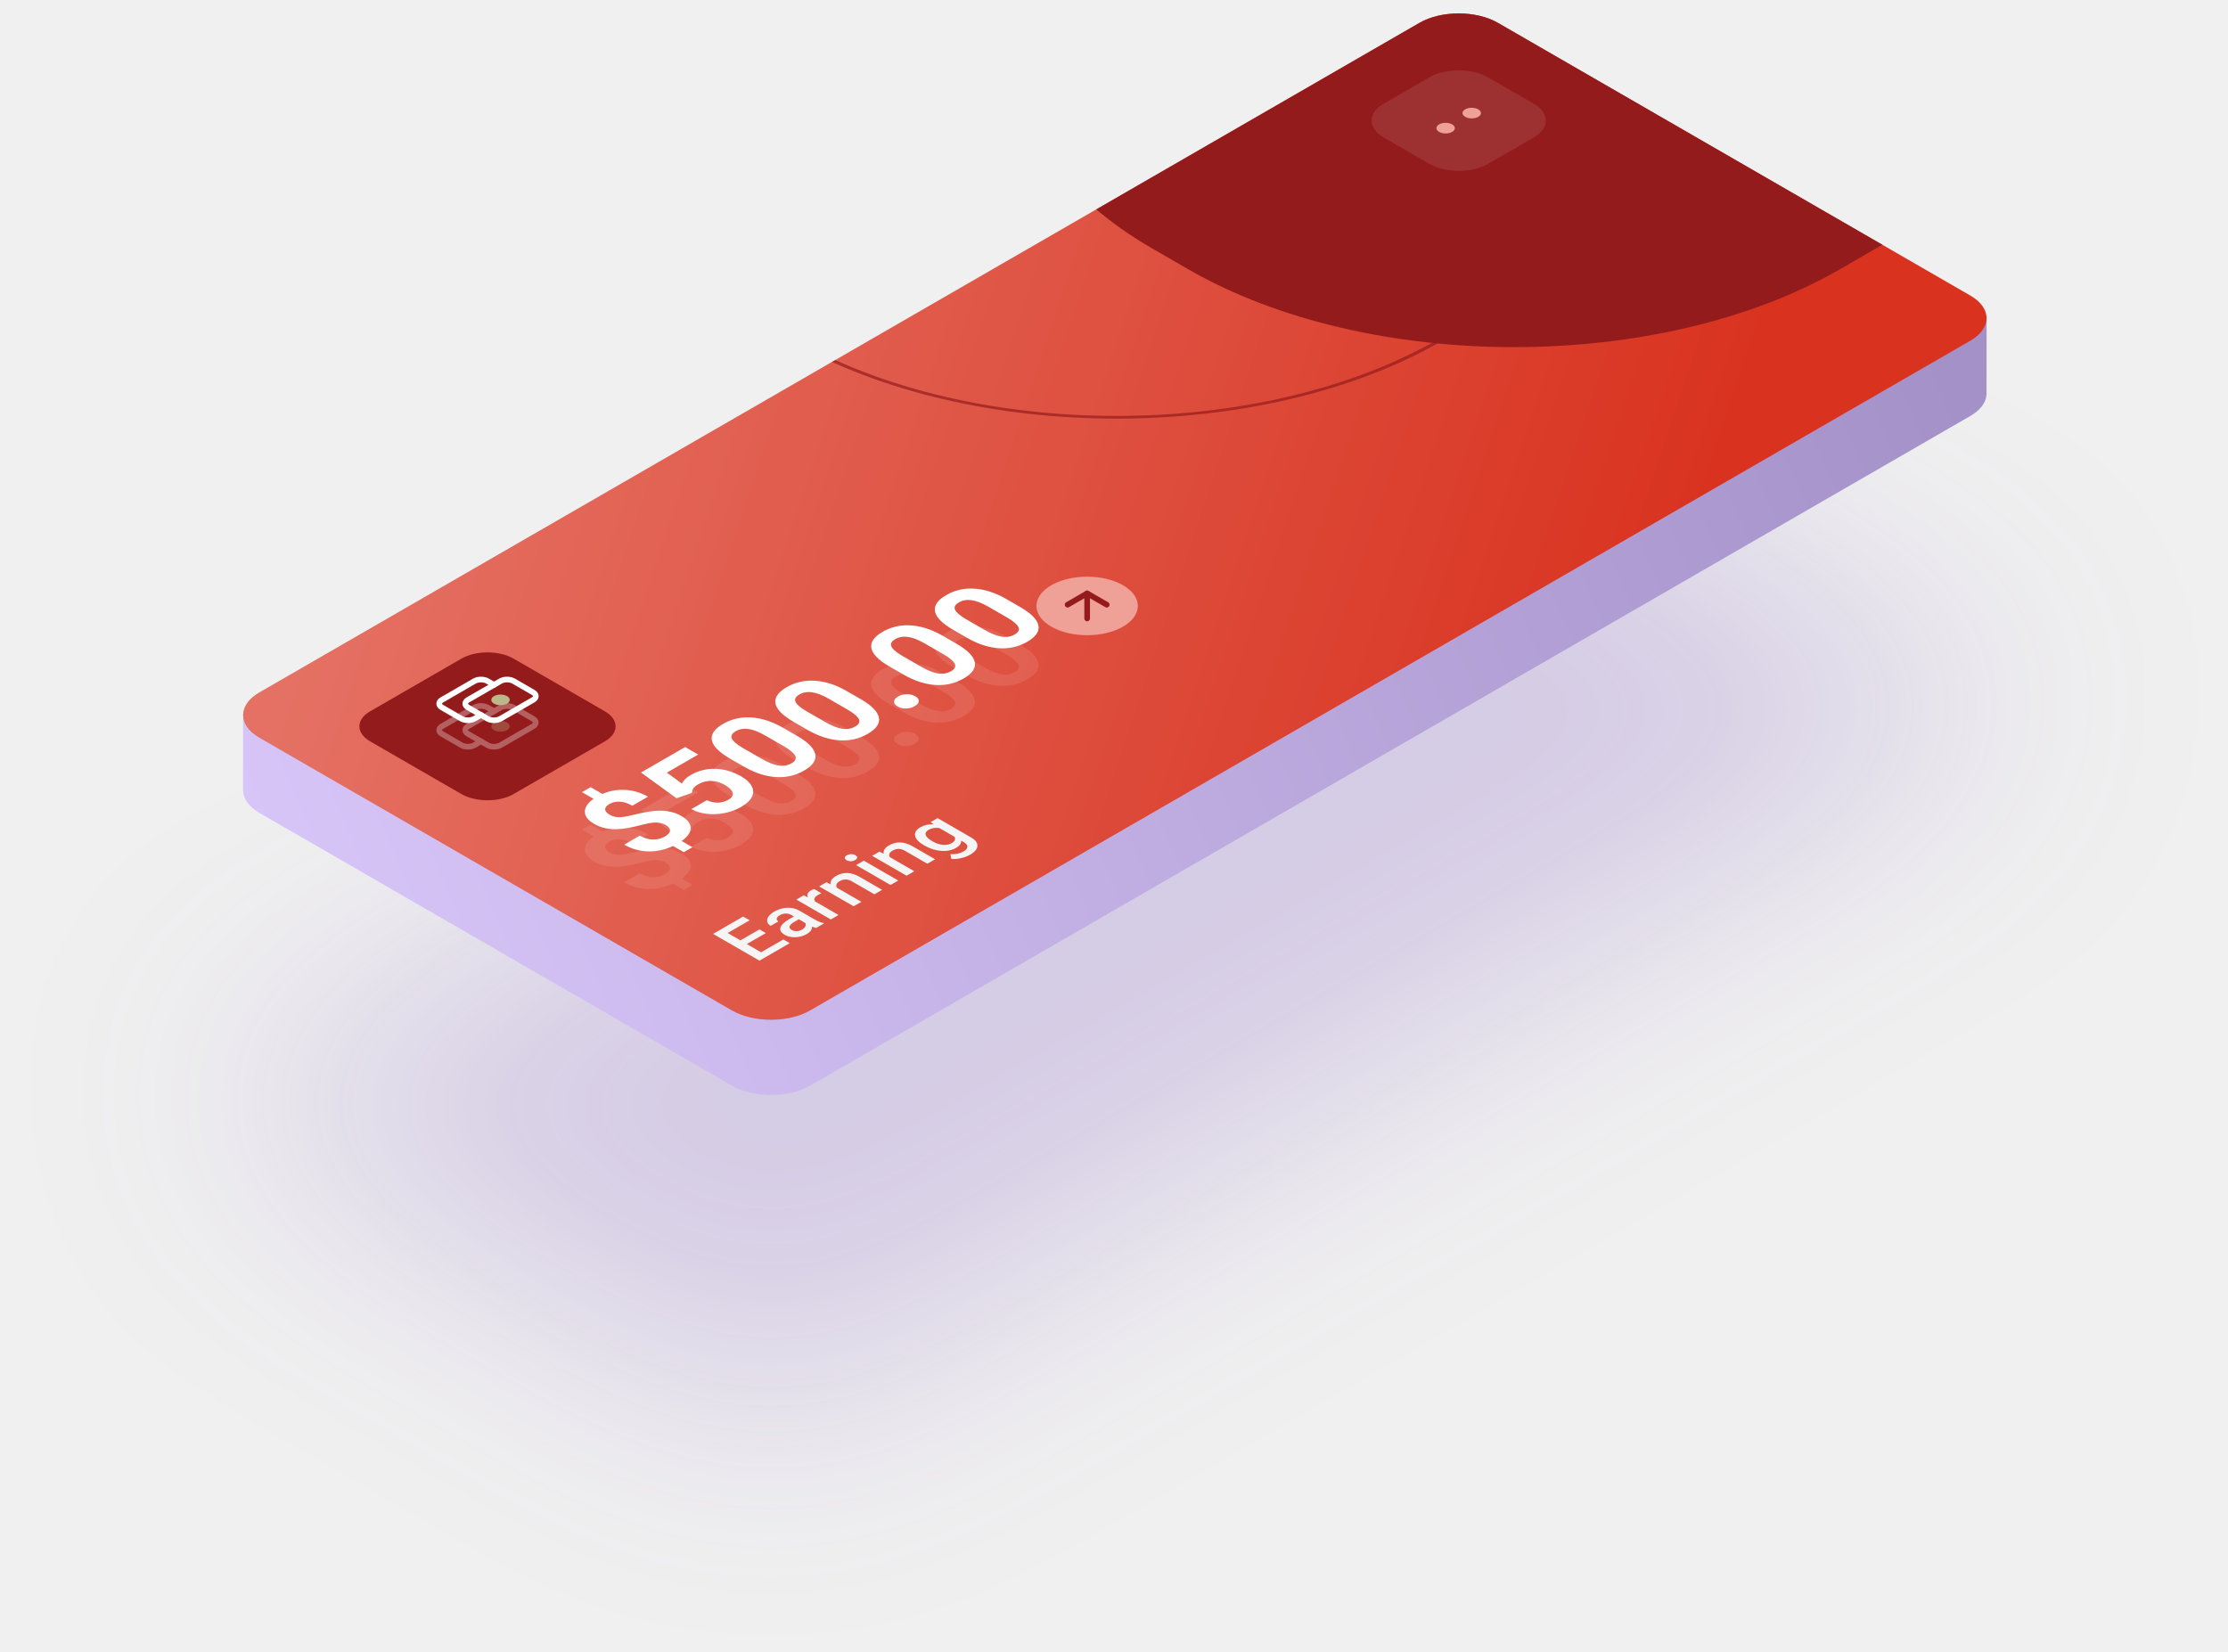
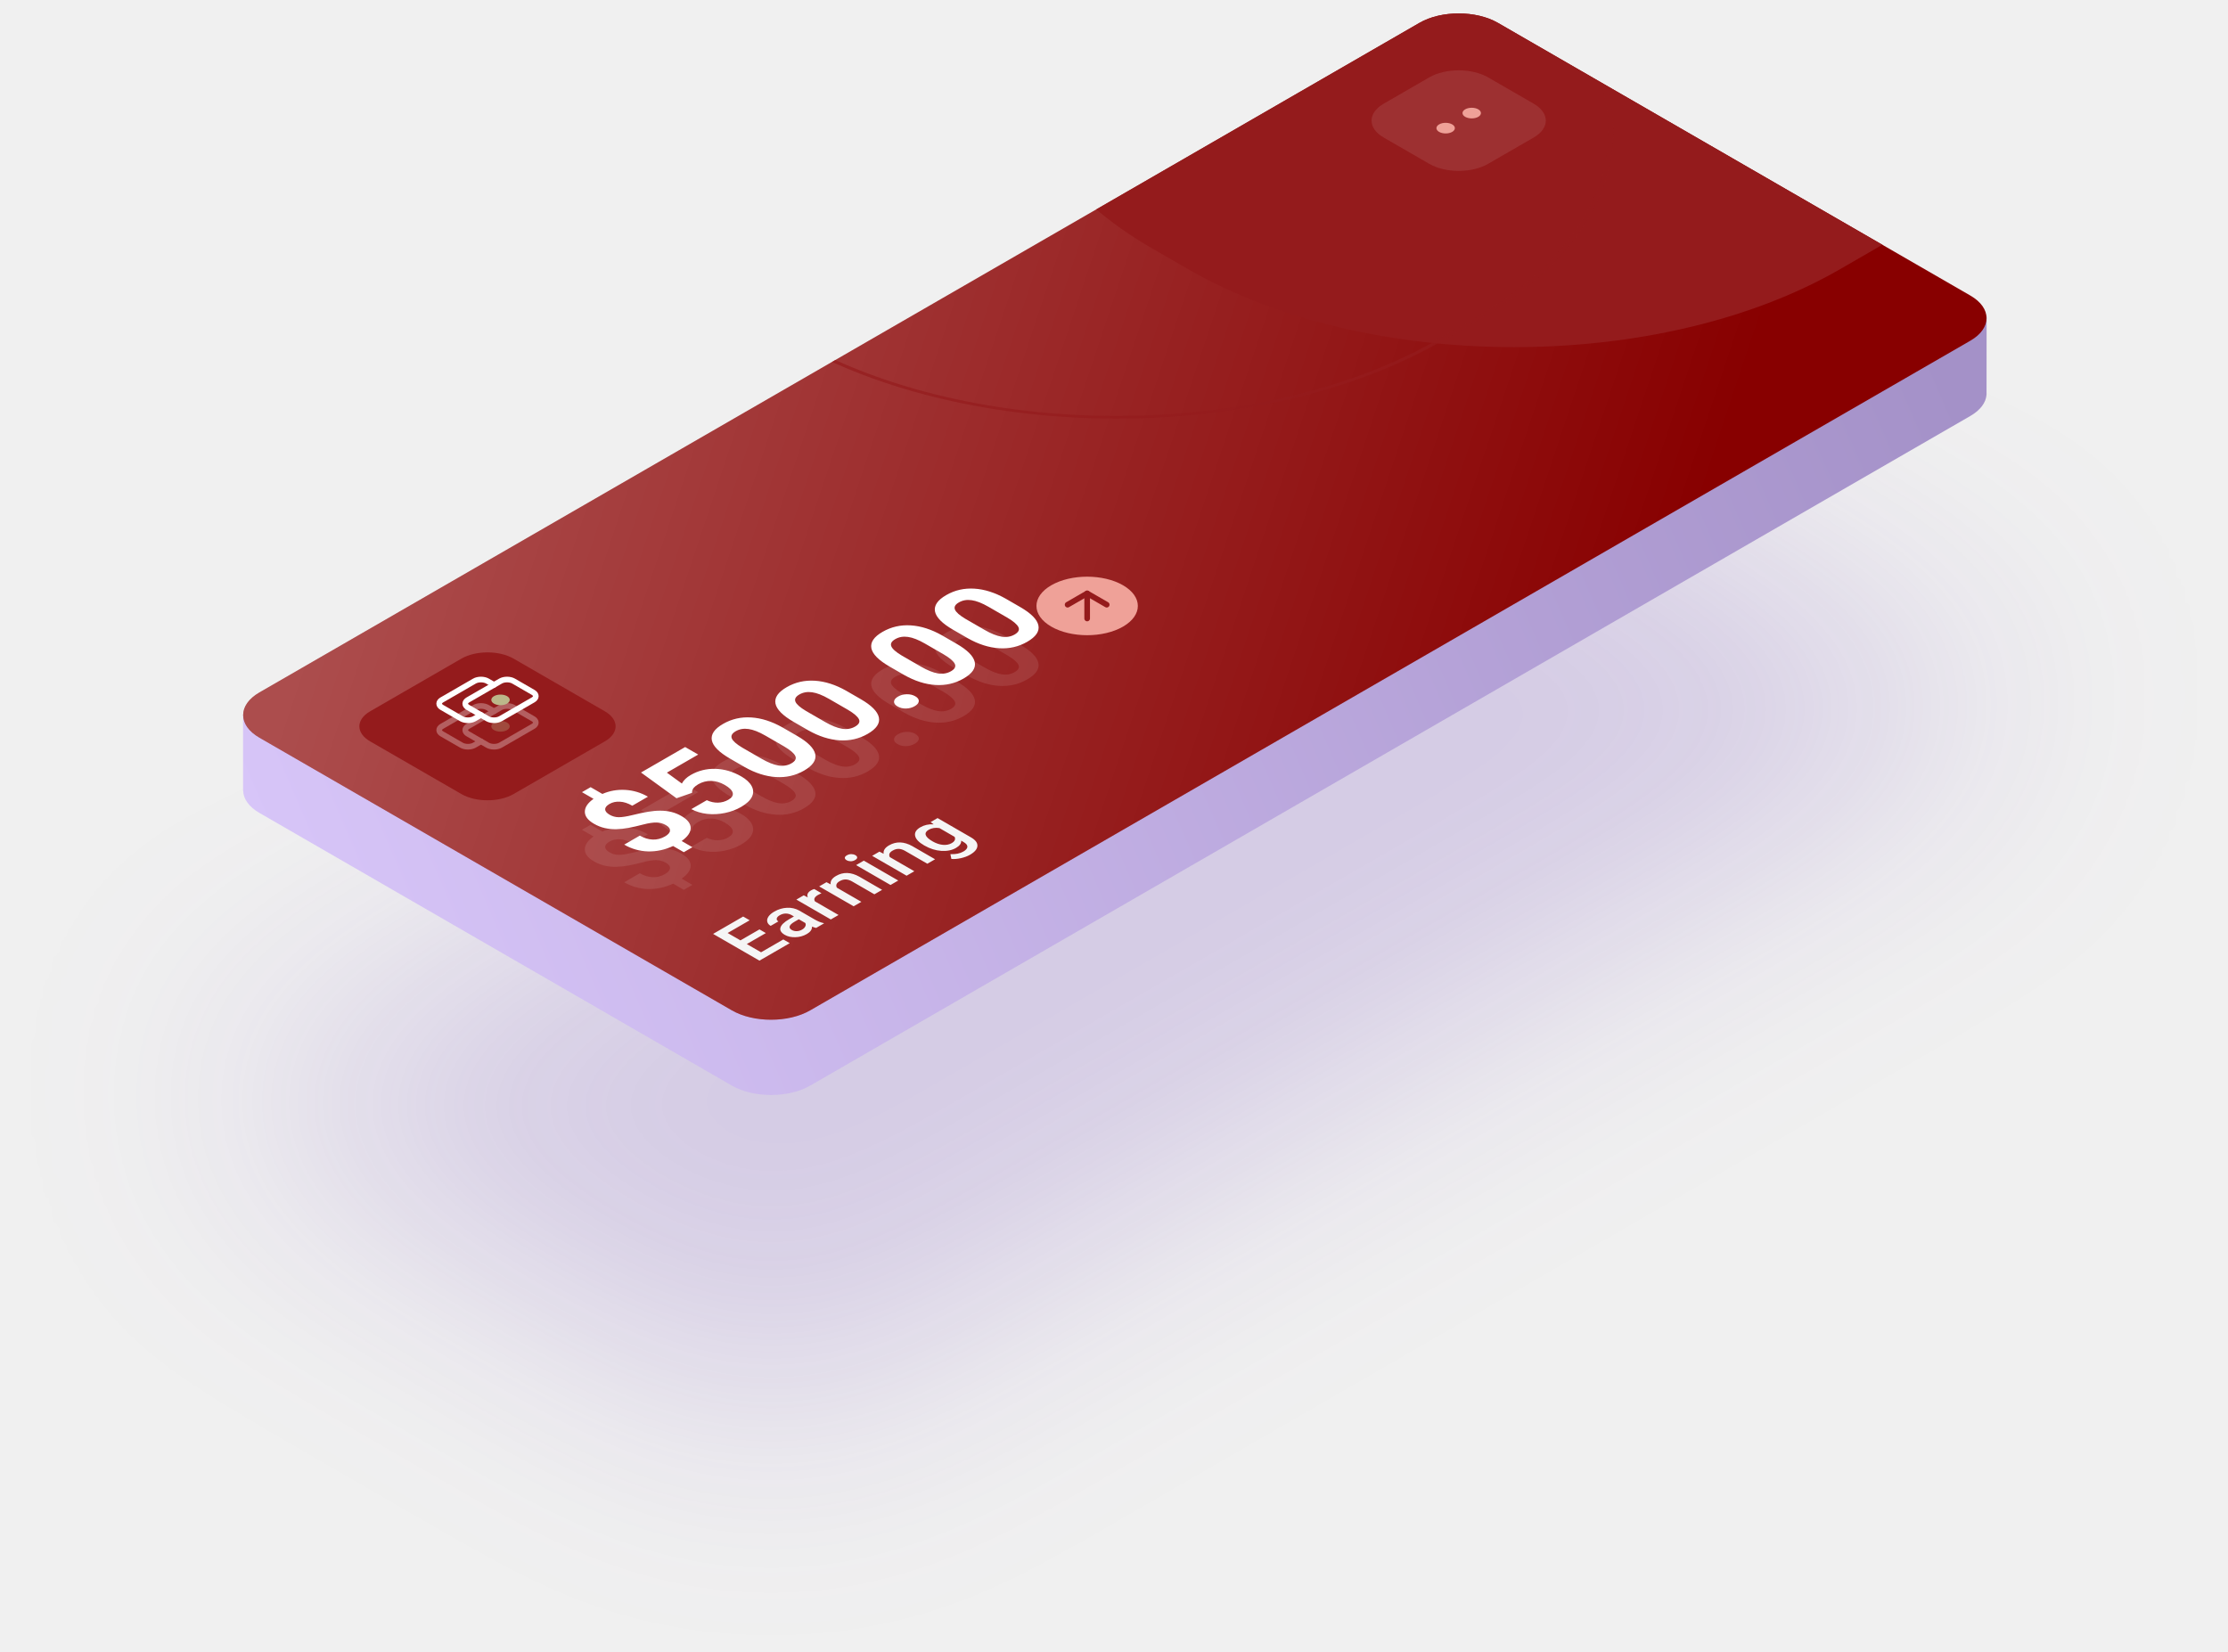
<svg xmlns="http://www.w3.org/2000/svg" width="592" height="439" viewBox="0 0 592 439" fill="none">
  <g filter="url(#filter0_d)">
    <path d="M76.76 199.5V189.996H64.585V210.157L64.614 210.172C64.676 212.295 66.11 214.407 68.916 216.027L194.478 288.515C200.218 291.828 209.524 291.828 215.263 288.515L523.543 110.543C526.279 108.963 527.71 106.916 527.838 104.847L527.84 104.845L527.84 104.804C527.849 104.634 527.85 104.463 527.841 104.292L527.862 84.011L510.501 91.014L397.981 26.056C392.241 22.742 382.935 22.742 377.196 26.056L76.76 199.5Z" fill="url(#paint0_linear)" />
  </g>
-   <rect width="379.964" height="168.984" rx="12" transform="matrix(0.866041 -0.499972 0.866041 0.499972 58.5214 190.029)" fill="#d93320" />
+   <rect width="379.964" height="168.984" rx="12" transform="matrix(0.866041 -0.499972 0.866041 0.499972 58.5214 190.029)" fill="#880000" />
  <rect width="379.964" height="168.984" rx="12" transform="matrix(0.866041 -0.499972 0.866041 0.499972 58.5214 190.029)" fill="url(#paint1_linear)" fill-opacity="0.3" />
  <mask id="mask0" mask-type="alpha" maskUnits="userSpaceOnUse" x="64" y="3" width="464" height="269">
-     <rect width="379.964" height="168.984" rx="12" transform="matrix(0.866041 -0.499972 0.866041 0.499972 58.5214 190.029)" fill="#d93320" />
+     <rect width="379.964" height="168.984" rx="12" transform="matrix(0.866041 -0.499972 0.866041 0.499972 58.5214 190.029)" fill="#880000" />
  </mask>
  <g mask="url(#mask0)">
</g>
  <mask id="mask1" mask-type="alpha" maskUnits="userSpaceOnUse" x="64" y="3" width="464" height="269">
-     <rect width="379.964" height="168.984" rx="12" transform="matrix(0.866041 -0.499972 0.866041 0.499972 58.5214 190.029)" fill="#d93320" />
+     <rect width="379.964" height="168.984" rx="12" transform="matrix(0.866041 -0.499972 0.866041 0.499972 58.5214 190.029)" fill="#880000" />
  </mask>
  <g mask="url(#mask1)">
    <rect width="210.98" height="210.98" rx="100" transform="matrix(0.866041 -0.499972 0.866041 0.499972 219.59 16.0549)" fill="#941b1c" />
    <rect opacity="0.7" x="0.866" width="209.98" height="209.98" rx="99.5" transform="matrix(0.866041 -0.499972 0.866041 0.499972 114.059 35.485)" stroke="#941b1c" />
  </g>
  <rect opacity="0.1" width="31.997" height="31.997" rx="9" transform="matrix(0.866041 -0.499972 0.866041 0.499972 359.875 32.052)" fill="#F5F5F5" />
  <rect width="4" height="4" rx="2" transform="matrix(0.866041 -0.499972 0.866041 0.499972 380.658 34.0517)" fill="#efa198" />
  <rect width="4" height="4" rx="2" transform="matrix(0.866041 -0.499972 0.866041 0.499972 387.586 30.0523)" fill="#efa198" />
  <rect width="21.998" height="21.998" rx="10.999" transform="matrix(0.866041 -0.499972 0.866041 0.499972 269.815 161.032)" fill="#efa198" />
  <g clipPath="url(#clip0)">
    <path d="M288.868 157.699V164.365" stroke="#941b1c" stroke-width="1.5" stroke-linecap="round" stroke-linejoin="round" />
    <path d="M283.671 160.699L288.868 157.699L294.064 160.699" stroke="#941b1c" stroke-width="1.5" stroke-linecap="round" stroke-linejoin="round" />
  </g>
  <path d="M203.491 247.968L198.433 250.887L202.222 253.075L208.134 249.662L209.842 250.648L201.791 255.296L189.477 248.187L197.469 243.573L199.194 244.569L193.342 247.948L196.742 249.911L201.799 246.991L203.491 247.968ZM216.854 246.6C216.589 246.552 216.225 246.433 215.763 246.244C215.791 247.015 215.331 247.675 214.384 248.221C213.465 248.752 212.453 249.034 211.348 249.066C210.243 249.099 209.304 248.892 208.531 248.446C207.556 247.883 207.17 247.243 207.373 246.527C207.576 245.805 208.351 245.054 209.699 244.276L210.959 243.549L210.358 243.202C209.885 242.929 209.374 242.787 208.827 242.777C208.275 242.764 207.728 242.914 207.187 243.227C206.719 243.497 206.454 243.787 206.392 244.096C206.324 244.402 206.471 244.659 206.831 244.867L204.776 246.054C204.274 245.764 203.973 245.398 203.871 244.955C203.764 244.509 203.871 244.05 204.193 243.578C204.52 243.103 205.036 242.662 205.74 242.255C206.812 241.637 207.937 241.3 209.115 241.244C210.288 241.186 211.37 241.433 212.363 241.986L216.49 244.369C217.313 244.844 218.085 245.157 218.807 245.307L218.951 245.39L216.854 246.6ZM213.115 247.05C213.521 246.815 213.803 246.539 213.961 246.22C214.125 245.897 214.13 245.588 213.978 245.292L212.253 244.296L211.145 244.936C210.384 245.375 209.944 245.782 209.825 246.156C209.707 246.53 209.89 246.858 210.375 247.138C210.77 247.365 211.215 247.473 211.711 247.46C212.208 247.44 212.676 247.304 213.115 247.05ZM218.274 237.382C217.959 237.512 217.657 237.661 217.369 237.827C216.428 238.37 216.154 238.945 216.549 239.55L222.808 243.163L220.752 244.35L211.601 239.067L213.564 237.934L214.638 238.495C214.339 237.75 214.629 237.123 215.509 236.616C215.802 236.446 216.084 236.329 216.355 236.264L218.274 237.382ZM219.602 234.448L220.719 235.024C220.578 234.161 221.057 233.413 222.156 232.778C224.062 231.678 226.123 231.748 228.339 232.988L234.386 236.479L232.331 237.665L226.402 234.243C225.821 233.907 225.266 233.733 224.736 233.72C224.206 233.701 223.656 233.855 223.087 234.184C222.258 234.663 222.015 235.236 222.359 235.903L228.872 239.662L226.816 240.849L217.665 235.566L219.602 234.448ZM238.674 234.004L236.619 235.19L227.468 229.907L229.523 228.721L238.674 234.004ZM224.964 228.608C224.648 228.426 224.485 228.218 224.474 227.983C224.468 227.746 224.651 227.519 225.023 227.305C225.396 227.09 225.787 226.984 226.199 226.987C226.611 226.991 226.974 227.083 227.29 227.266C227.6 227.445 227.758 227.653 227.764 227.891C227.764 228.125 227.578 228.35 227.205 228.564C226.833 228.779 226.444 228.887 226.038 228.887C225.632 228.88 225.274 228.787 224.964 228.608ZM233.675 226.323L234.792 226.899C234.651 226.037 235.13 225.288 236.229 224.653C238.135 223.553 240.196 223.623 242.412 224.863L248.459 228.354L246.404 229.541L240.475 226.118C239.894 225.783 239.339 225.609 238.809 225.596C238.279 225.576 237.729 225.731 237.16 226.06C236.331 226.538 236.089 227.111 236.432 227.778L242.945 231.538L240.89 232.724L231.739 227.441L233.675 226.323ZM245.558 224.668C244.137 223.848 243.337 223.002 243.156 222.129C242.976 221.25 243.438 220.492 244.543 219.854C245.586 219.252 246.77 218.988 248.095 219.063L247.266 218.477L249.119 217.408L257.99 222.53C259.191 223.223 259.764 223.986 259.707 224.819C259.657 225.649 258.997 226.431 257.728 227.163C257.057 227.55 256.26 227.848 255.335 228.057C254.421 228.265 253.573 228.335 252.789 228.267L252.527 226.992C253.908 227.061 255.061 226.828 255.986 226.294C256.668 225.9 257.021 225.482 257.043 225.039C257.071 224.6 256.728 224.173 256.011 223.76L255.394 223.404C255.462 224.126 255.002 224.772 254.015 225.342C252.944 225.96 251.642 226.221 250.108 226.123C248.58 226.022 247.063 225.537 245.558 224.668ZM247.782 223.589C248.701 224.12 249.612 224.43 250.514 224.522C251.416 224.606 252.2 224.457 252.865 224.072C253.694 223.594 253.953 223.034 253.643 222.393L249.618 220.069C248.535 219.893 247.579 220.044 246.751 220.523C246.074 220.913 245.815 221.372 245.972 221.9C246.136 222.424 246.739 222.987 247.782 223.589Z" fill="#F5F5F5" />
  <path opacity="0.1" d="M176.95 229.286C176.164 228.832 175.321 228.6 174.42 228.589C173.519 228.567 172.349 228.744 170.911 229.12C169.474 229.496 168.184 229.793 167.044 230.008C165.894 230.219 164.796 230.338 163.751 230.365C162.707 230.382 161.691 230.282 160.703 230.066C159.726 229.845 158.767 229.463 157.828 228.921C156.208 227.986 155.398 226.921 155.398 225.725C155.398 224.53 156.17 223.387 157.713 222.297L154.636 220.521L156.936 219.193L160.056 220.994C161.992 220.153 164.029 219.796 166.167 219.923C168.295 220.045 170.293 220.646 172.162 221.725L168.007 224.123C166.857 223.459 165.759 223.102 164.715 223.053C163.67 222.992 162.75 223.191 161.954 223.65C161.168 224.104 160.785 224.585 160.804 225.095C160.814 225.598 161.211 226.077 161.997 226.531C162.726 226.951 163.521 227.167 164.384 227.178C165.247 227.189 166.478 226.998 168.079 226.605C169.689 226.207 171.07 225.914 172.22 225.725C173.36 225.532 174.444 225.438 175.469 225.443C176.485 225.443 177.458 225.557 178.388 225.783C179.308 226.005 180.204 226.367 181.076 226.871C182.706 227.812 183.521 228.868 183.521 230.042C183.521 231.215 182.72 232.368 181.12 233.503L183.981 235.155L181.695 236.474L178.848 234.831C176.672 235.843 174.453 236.322 172.191 236.267C169.929 236.2 167.815 235.6 165.85 234.466L170.006 232.067C171.146 232.725 172.292 233.077 173.442 233.121C174.592 233.154 175.675 232.877 176.691 232.291C177.535 231.804 177.98 231.292 178.028 230.755C178.067 230.213 177.707 229.723 176.95 229.286ZM179.754 222.14L170.322 215.3L182.054 208.527L185.519 210.527L177.194 215.333L181.177 218.23C181.637 217.356 182.423 216.598 183.535 215.956C185.529 214.805 187.709 214.26 190.077 214.321C192.444 214.382 194.74 215.054 196.964 216.338C198.315 217.118 199.24 217.984 199.739 218.936C200.237 219.876 200.251 220.825 199.782 221.783C199.302 222.734 198.339 223.628 196.892 224.464C195.627 225.194 194.198 225.725 192.607 226.057C191.007 226.384 189.425 226.461 187.863 226.29C186.31 226.113 184.92 225.692 183.693 225.028L187.805 222.654C188.764 223.108 189.746 223.327 190.753 223.31C191.759 223.282 192.684 223.025 193.527 222.538C194.467 221.996 194.855 221.384 194.692 220.704C194.52 220.018 193.815 219.318 192.579 218.604C191.39 217.918 190.187 217.561 188.97 217.533C187.752 217.505 186.607 217.801 185.533 218.421C184.546 218.991 184.005 219.603 183.909 220.255L183.88 220.704L179.754 222.14ZM211.773 205.547C214.667 207.218 216.282 208.843 216.618 210.42C216.953 211.997 215.966 213.452 213.656 214.786C211.375 216.103 208.878 216.675 206.165 216.504C203.453 216.332 200.678 215.444 197.841 213.839L193.988 211.615C191.064 209.927 189.449 208.297 189.142 206.726C188.845 205.149 189.837 203.702 192.118 202.385C194.4 201.068 196.897 200.495 199.609 200.667C202.312 200.833 205.082 201.718 207.919 203.323L211.773 205.547ZM203.391 205.506C201.656 204.504 200.156 203.915 198.89 203.738C197.625 203.55 196.489 203.746 195.483 204.327C194.505 204.892 194.16 205.528 194.448 206.236C194.735 206.933 195.665 207.752 197.237 208.693L202.327 211.631C204.033 212.616 205.533 213.217 206.827 213.433C208.121 213.637 209.281 213.444 210.306 212.852C211.322 212.265 211.658 211.612 211.313 210.893C210.968 210.173 209.985 209.335 208.365 208.378L203.391 205.506ZM228.681 195.786C231.575 197.457 233.191 199.081 233.526 200.658C233.862 202.235 232.874 203.691 230.564 205.024C228.283 206.341 225.786 206.914 223.074 206.743C220.361 206.571 217.586 205.683 214.749 204.078L210.896 201.854C207.972 200.166 206.357 198.536 206.05 196.965C205.753 195.388 206.745 193.941 209.027 192.624C211.308 191.307 213.805 190.734 216.517 190.906C219.22 191.072 221.99 191.957 224.828 193.562L228.681 195.786ZM220.299 195.745C218.564 194.743 217.064 194.154 215.798 193.977C214.533 193.788 213.397 193.985 212.391 194.566C211.413 195.13 211.068 195.767 211.356 196.475C211.643 197.172 212.573 197.991 214.145 198.932L219.235 201.87C220.941 202.855 222.441 203.456 223.735 203.671C225.029 203.876 226.189 203.682 227.214 203.09C228.23 202.504 228.566 201.851 228.221 201.132C227.876 200.412 226.893 199.574 225.273 198.617L220.299 195.745ZM238.501 197.753C237.839 197.371 237.523 196.934 237.552 196.442C237.59 195.944 237.945 195.501 238.616 195.114C239.296 194.721 240.063 194.516 240.916 194.5C241.779 194.477 242.541 194.657 243.202 195.039C243.854 195.415 244.165 195.85 244.137 196.342C244.098 196.829 243.734 197.272 243.044 197.67C242.364 198.063 241.601 198.271 240.758 198.293C239.905 198.309 239.152 198.13 238.501 197.753ZM254.158 181.078C257.053 182.749 258.668 184.373 259.003 185.95C259.339 187.527 258.351 188.983 256.041 190.316C253.76 191.633 251.263 192.206 248.551 192.034C245.838 191.863 243.063 190.975 240.226 189.37L236.373 187.145C233.449 185.458 231.834 183.828 231.528 182.257C231.23 180.68 232.222 179.232 234.504 177.916C236.785 176.599 239.282 176.026 241.994 176.197C244.697 176.363 247.468 177.249 250.305 178.853L254.158 181.078ZM245.776 181.036C244.041 180.035 242.541 179.446 241.276 179.268C240.01 179.08 238.875 179.277 237.868 179.858C236.89 180.422 236.545 181.059 236.833 181.767C237.12 182.464 238.05 183.283 239.622 184.224L244.712 187.162C246.418 188.147 247.918 188.747 249.212 188.963C250.506 189.168 251.666 188.974 252.691 188.382C253.707 187.796 254.043 187.143 253.698 186.423C253.353 185.704 252.37 184.866 250.75 183.908L245.776 181.036ZM271.066 171.317C273.961 172.988 275.576 174.612 275.911 176.189C276.247 177.766 275.26 179.221 272.95 180.555C270.668 181.872 268.171 182.445 265.459 182.273C262.746 182.102 259.971 181.214 257.134 179.609L253.281 177.384C250.357 175.697 248.742 174.067 248.436 172.495C248.139 170.918 249.131 169.471 251.412 168.154C253.693 166.837 256.19 166.265 258.903 166.436C261.606 166.602 264.376 167.488 267.213 169.092L271.066 171.317ZM262.684 171.275C260.949 170.274 259.449 169.684 258.184 169.507C256.918 169.319 255.783 169.516 254.776 170.097C253.799 170.661 253.453 171.297 253.741 172.006C254.029 172.703 254.958 173.522 256.53 174.463L261.62 177.401C263.326 178.386 264.826 178.986 266.12 179.202C267.414 179.407 268.574 179.213 269.6 178.621C270.616 178.034 270.951 177.382 270.606 176.662C270.261 175.943 269.278 175.104 267.659 174.147L262.684 171.275Z" fill="white" />
  <path d="M176.95 219.286C176.164 218.832 175.321 218.6 174.42 218.589C173.519 218.567 172.349 218.744 170.911 219.12C169.474 219.496 168.184 219.793 167.044 220.008C165.894 220.219 164.796 220.338 163.751 220.365C162.707 220.382 161.691 220.282 160.703 220.066C159.726 219.845 158.767 219.463 157.828 218.921C156.208 217.986 155.398 216.921 155.398 215.725C155.398 214.53 156.17 213.387 157.713 212.297L154.636 210.521L156.936 209.193L160.056 210.994C161.992 210.153 164.029 209.796 166.167 209.923C168.295 210.045 170.293 210.646 172.162 211.725L168.007 214.123C166.857 213.459 165.759 213.102 164.715 213.053C163.67 212.992 162.75 213.191 161.954 213.65C161.168 214.104 160.785 214.585 160.804 215.095C160.814 215.598 161.211 216.077 161.997 216.531C162.726 216.951 163.521 217.167 164.384 217.178C165.247 217.189 166.478 216.998 168.079 216.605C169.689 216.207 171.07 215.914 172.22 215.725C173.36 215.532 174.444 215.438 175.469 215.443C176.485 215.443 177.458 215.557 178.388 215.783C179.308 216.005 180.204 216.367 181.076 216.871C182.706 217.812 183.521 218.868 183.521 220.042C183.521 221.215 182.72 222.368 181.12 223.503L183.981 225.155L181.695 226.474L178.848 224.831C176.672 225.843 174.453 226.322 172.191 226.267C169.929 226.2 167.815 225.6 165.85 224.466L170.006 222.067C171.146 222.725 172.292 223.077 173.442 223.121C174.592 223.154 175.675 222.877 176.691 222.291C177.535 221.804 177.98 221.292 178.028 220.755C178.067 220.213 177.707 219.723 176.95 219.286ZM179.754 212.14L170.322 205.3L182.054 198.527L185.519 200.527L177.194 205.333L181.177 208.23C181.637 207.356 182.423 206.598 183.535 205.956C185.529 204.805 187.709 204.26 190.077 204.321C192.444 204.382 194.74 205.054 196.964 206.338C198.315 207.118 199.24 207.984 199.739 208.936C200.237 209.876 200.251 210.825 199.782 211.783C199.302 212.734 198.339 213.628 196.892 214.464C195.627 215.194 194.198 215.725 192.607 216.057C191.007 216.384 189.425 216.461 187.863 216.29C186.31 216.113 184.92 215.692 183.693 215.028L187.805 212.654C188.764 213.108 189.746 213.327 190.753 213.31C191.759 213.282 192.684 213.025 193.527 212.538C194.467 211.996 194.855 211.384 194.692 210.704C194.52 210.018 193.815 209.318 192.579 208.604C191.39 207.918 190.187 207.561 188.97 207.533C187.752 207.505 186.607 207.801 185.533 208.421C184.546 208.991 184.005 209.603 183.909 210.255L183.88 210.704L179.754 212.14ZM211.773 195.547C214.667 197.218 216.282 198.843 216.618 200.42C216.953 201.997 215.966 203.452 213.656 204.786C211.375 206.103 208.878 206.675 206.165 206.504C203.453 206.332 200.678 205.444 197.841 203.839L193.988 201.615C191.064 199.927 189.449 198.297 189.142 196.726C188.845 195.149 189.837 193.702 192.118 192.385C194.4 191.068 196.897 190.495 199.609 190.667C202.312 190.833 205.082 191.718 207.919 193.323L211.773 195.547ZM203.391 195.506C201.656 194.504 200.156 193.915 198.89 193.738C197.625 193.55 196.489 193.746 195.483 194.327C194.505 194.892 194.16 195.528 194.448 196.236C194.735 196.933 195.665 197.752 197.237 198.693L202.327 201.631C204.033 202.616 205.533 203.217 206.827 203.433C208.121 203.637 209.281 203.444 210.306 202.852C211.322 202.265 211.658 201.612 211.313 200.893C210.968 200.173 209.985 199.335 208.365 198.378L203.391 195.506ZM228.681 185.786C231.575 187.457 233.191 189.081 233.526 190.658C233.862 192.235 232.874 193.691 230.564 195.024C228.283 196.341 225.786 196.914 223.074 196.743C220.361 196.571 217.586 195.683 214.749 194.078L210.896 191.854C207.972 190.166 206.357 188.536 206.05 186.965C205.753 185.388 206.745 183.941 209.027 182.624C211.308 181.307 213.805 180.734 216.517 180.906C219.22 181.072 221.99 181.957 224.828 183.562L228.681 185.786ZM220.299 185.745C218.564 184.743 217.064 184.154 215.798 183.977C214.533 183.788 213.397 183.985 212.391 184.566C211.413 185.13 211.068 185.767 211.356 186.475C211.643 187.172 212.573 187.991 214.145 188.932L219.235 191.87C220.941 192.855 222.441 193.456 223.735 193.671C225.029 193.876 226.189 193.682 227.214 193.09C228.23 192.504 228.566 191.851 228.221 191.132C227.876 190.412 226.893 189.574 225.273 188.617L220.299 185.745ZM238.501 187.753C237.839 187.371 237.523 186.934 237.552 186.442C237.59 185.944 237.945 185.501 238.616 185.114C239.296 184.721 240.063 184.516 240.916 184.5C241.779 184.477 242.541 184.657 243.202 185.039C243.854 185.415 244.165 185.85 244.137 186.342C244.098 186.829 243.734 187.272 243.044 187.67C242.364 188.063 241.601 188.271 240.758 188.293C239.905 188.309 239.152 188.13 238.501 187.753ZM254.158 171.078C257.053 172.749 258.668 174.373 259.003 175.95C259.339 177.527 258.351 178.983 256.041 180.316C253.76 181.633 251.263 182.206 248.551 182.034C245.838 181.863 243.063 180.975 240.226 179.37L236.373 177.145C233.449 175.458 231.834 173.828 231.528 172.257C231.23 170.68 232.222 169.232 234.504 167.916C236.785 166.599 239.282 166.026 241.994 166.197C244.697 166.363 247.468 167.249 250.305 168.853L254.158 171.078ZM245.776 171.036C244.041 170.035 242.541 169.446 241.276 169.268C240.01 169.08 238.875 169.277 237.868 169.858C236.89 170.422 236.545 171.059 236.833 171.767C237.12 172.464 238.05 173.283 239.622 174.224L244.712 177.162C246.418 178.147 247.918 178.747 249.212 178.963C250.506 179.168 251.666 178.974 252.691 178.382C253.707 177.796 254.043 177.143 253.698 176.423C253.353 175.704 252.37 174.866 250.75 173.908L245.776 171.036ZM271.066 161.317C273.961 162.988 275.576 164.612 275.911 166.189C276.247 167.766 275.26 169.221 272.95 170.555C270.668 171.872 268.171 172.445 265.459 172.273C262.746 172.102 259.971 171.214 257.134 169.609L253.281 167.384C250.357 165.697 248.742 164.067 248.436 162.495C248.139 160.918 249.131 159.471 251.412 158.154C253.693 156.837 256.19 156.265 258.903 156.436C261.606 156.602 264.376 157.488 267.213 159.092L271.066 161.317ZM262.684 161.275C260.949 160.274 259.449 159.684 258.184 159.507C256.918 159.319 255.783 159.516 254.776 160.097C253.799 160.661 253.453 161.297 253.741 162.006C254.029 162.703 254.958 163.522 256.53 164.463L261.62 167.401C263.326 168.386 264.826 168.986 266.12 169.202C267.414 169.407 268.574 169.213 269.6 168.621C270.616 168.034 270.951 167.382 270.606 166.662C270.261 165.943 269.278 165.104 267.659 164.147L262.684 161.275Z" fill="white" />
  <rect width="43.996" height="43.996" rx="8" transform="matrix(0.866041 -0.499972 0.866041 0.499972 91.4277 193.028)" fill="#941b1c" />
  <g opacity="0.3" clipPath="url(#clip1)">
    <path d="M132.997 188.029L124.337 193.028C123.381 193.58 123.381 194.476 124.337 195.028L129.533 198.027C130.489 198.58 132.04 198.58 132.997 198.027L141.656 193.028C142.613 192.476 142.613 191.581 141.656 191.028L136.461 188.029C135.504 187.477 133.953 187.477 132.997 188.029Z" stroke="white" stroke-width="1.5" stroke-linecap="round" stroke-linejoin="round" />
    <path d="M134.728 194.028C135.684 193.476 135.684 192.58 134.728 192.028C133.771 191.476 132.22 191.476 131.264 192.028C130.307 192.58 130.307 193.476 131.264 194.028C132.22 194.58 133.771 194.58 134.728 194.028Z" fill="#BCB88A" />
    <path d="M131.264 189.029L129.532 188.029C129.073 187.764 128.45 187.615 127.8 187.615C127.151 187.615 126.528 187.764 126.068 188.029L117.409 193.028C116.949 193.293 116.691 193.653 116.691 194.028C116.691 194.403 116.949 194.763 117.409 195.028L122.605 198.027C123.064 198.293 123.687 198.442 124.336 198.442C124.986 198.442 125.609 198.293 126.068 198.027L127.8 197.028" stroke="white" stroke-width="1.5" stroke-linecap="round" stroke-linejoin="round" />
  </g>
  <g clipPath="url(#clip2)">
    <path d="M132.997 181.001L124.337 186C123.381 186.552 123.381 187.448 124.337 188L129.533 190.999C130.489 191.552 132.04 191.552 132.997 190.999L141.656 186C142.613 185.448 142.613 184.553 141.656 184L136.461 181.001C135.504 180.449 133.953 180.449 132.997 181.001Z" stroke="white" stroke-width="1.5" stroke-linecap="round" stroke-linejoin="round" />
    <path d="M134.728 187C135.684 186.448 135.684 185.552 134.728 185C133.771 184.448 132.22 184.448 131.264 185C130.307 185.552 130.307 186.448 131.264 187C132.22 187.552 133.771 187.552 134.728 187Z" fill="#BCB88A" />
    <path d="M131.264 182.001L129.532 181.001C129.073 180.736 128.45 180.587 127.8 180.587C127.151 180.587 126.528 180.736 126.068 181.001L117.409 186C116.949 186.265 116.691 186.625 116.691 187C116.691 187.375 116.949 187.735 117.409 188L122.605 190.999C123.064 191.264 123.687 191.413 124.336 191.413C124.986 191.413 125.609 191.264 126.068 190.999L127.8 189.999" stroke="white" stroke-width="1.5" stroke-linecap="round" stroke-linejoin="round" />
  </g>
  <defs>
    <filter id="filter0_d" x="0.585" y="23.57" width="591.276" height="415.43" filterUnits="userSpaceOnUse" color-interpolation-filters="sRGB">
      <feFlood flood-opacity="0" result="BackgroundImageFix" />
      <feColorMatrix in="SourceAlpha" type="matrix" values="0 0 0 0 0 0 0 0 0 0 0 0 0 0 0 0 0 0 127 0" />
      <feOffset dy="84" />
      <feGaussianBlur stdDeviation="32" />
      <feColorMatrix type="matrix" values="0 0 0 0 0.404 0 0 0 0 0.227 0 0 0 0 0.718 0 0 0 0.2 0" />
      <feBlend mode="normal" in2="BackgroundImageFix" result="effect1_dropShadow" />
      <feBlend mode="normal" in="SourceGraphic" in2="effect1_dropShadow" result="shape" />
    </filter>
    <linearGradient id="paint0_linear" x1="511.423" y1="84.089" x2="87.594" y2="266.682" gradientUnits="userSpaceOnUse">
      <stop stop-color="#A491C8" />
      <stop offset="1" stop-color="#D7C5F8" />
    </linearGradient>
    <linearGradient id="paint1_linear" x1="26.721" y1="-0.478" x2="187.458" y2="236.961" gradientUnits="userSpaceOnUse">
      <stop stop-color="white" />
      <stop offset="1" stop-color="white" stop-opacity="0" />
    </linearGradient>
    <clipPath id="clip0">
      <rect width="15.998" height="15.998" fill="white" transform="matrix(0.866041 -0.499972 0.866041 0.499972 275.011 161.032)" />
    </clipPath>
    <clipPath id="clip1">
      <rect width="23.998" height="23.998" fill="white" transform="matrix(0.866041 -0.499972 0.866041 0.499972 108.749 193.028)" />
    </clipPath>
    <clipPath id="clip2">
      <rect width="23.998" height="23.998" fill="white" transform="matrix(0.866041 -0.499972 0.866041 0.499972 108.749 186)" />
    </clipPath>
  </defs>
</svg>
